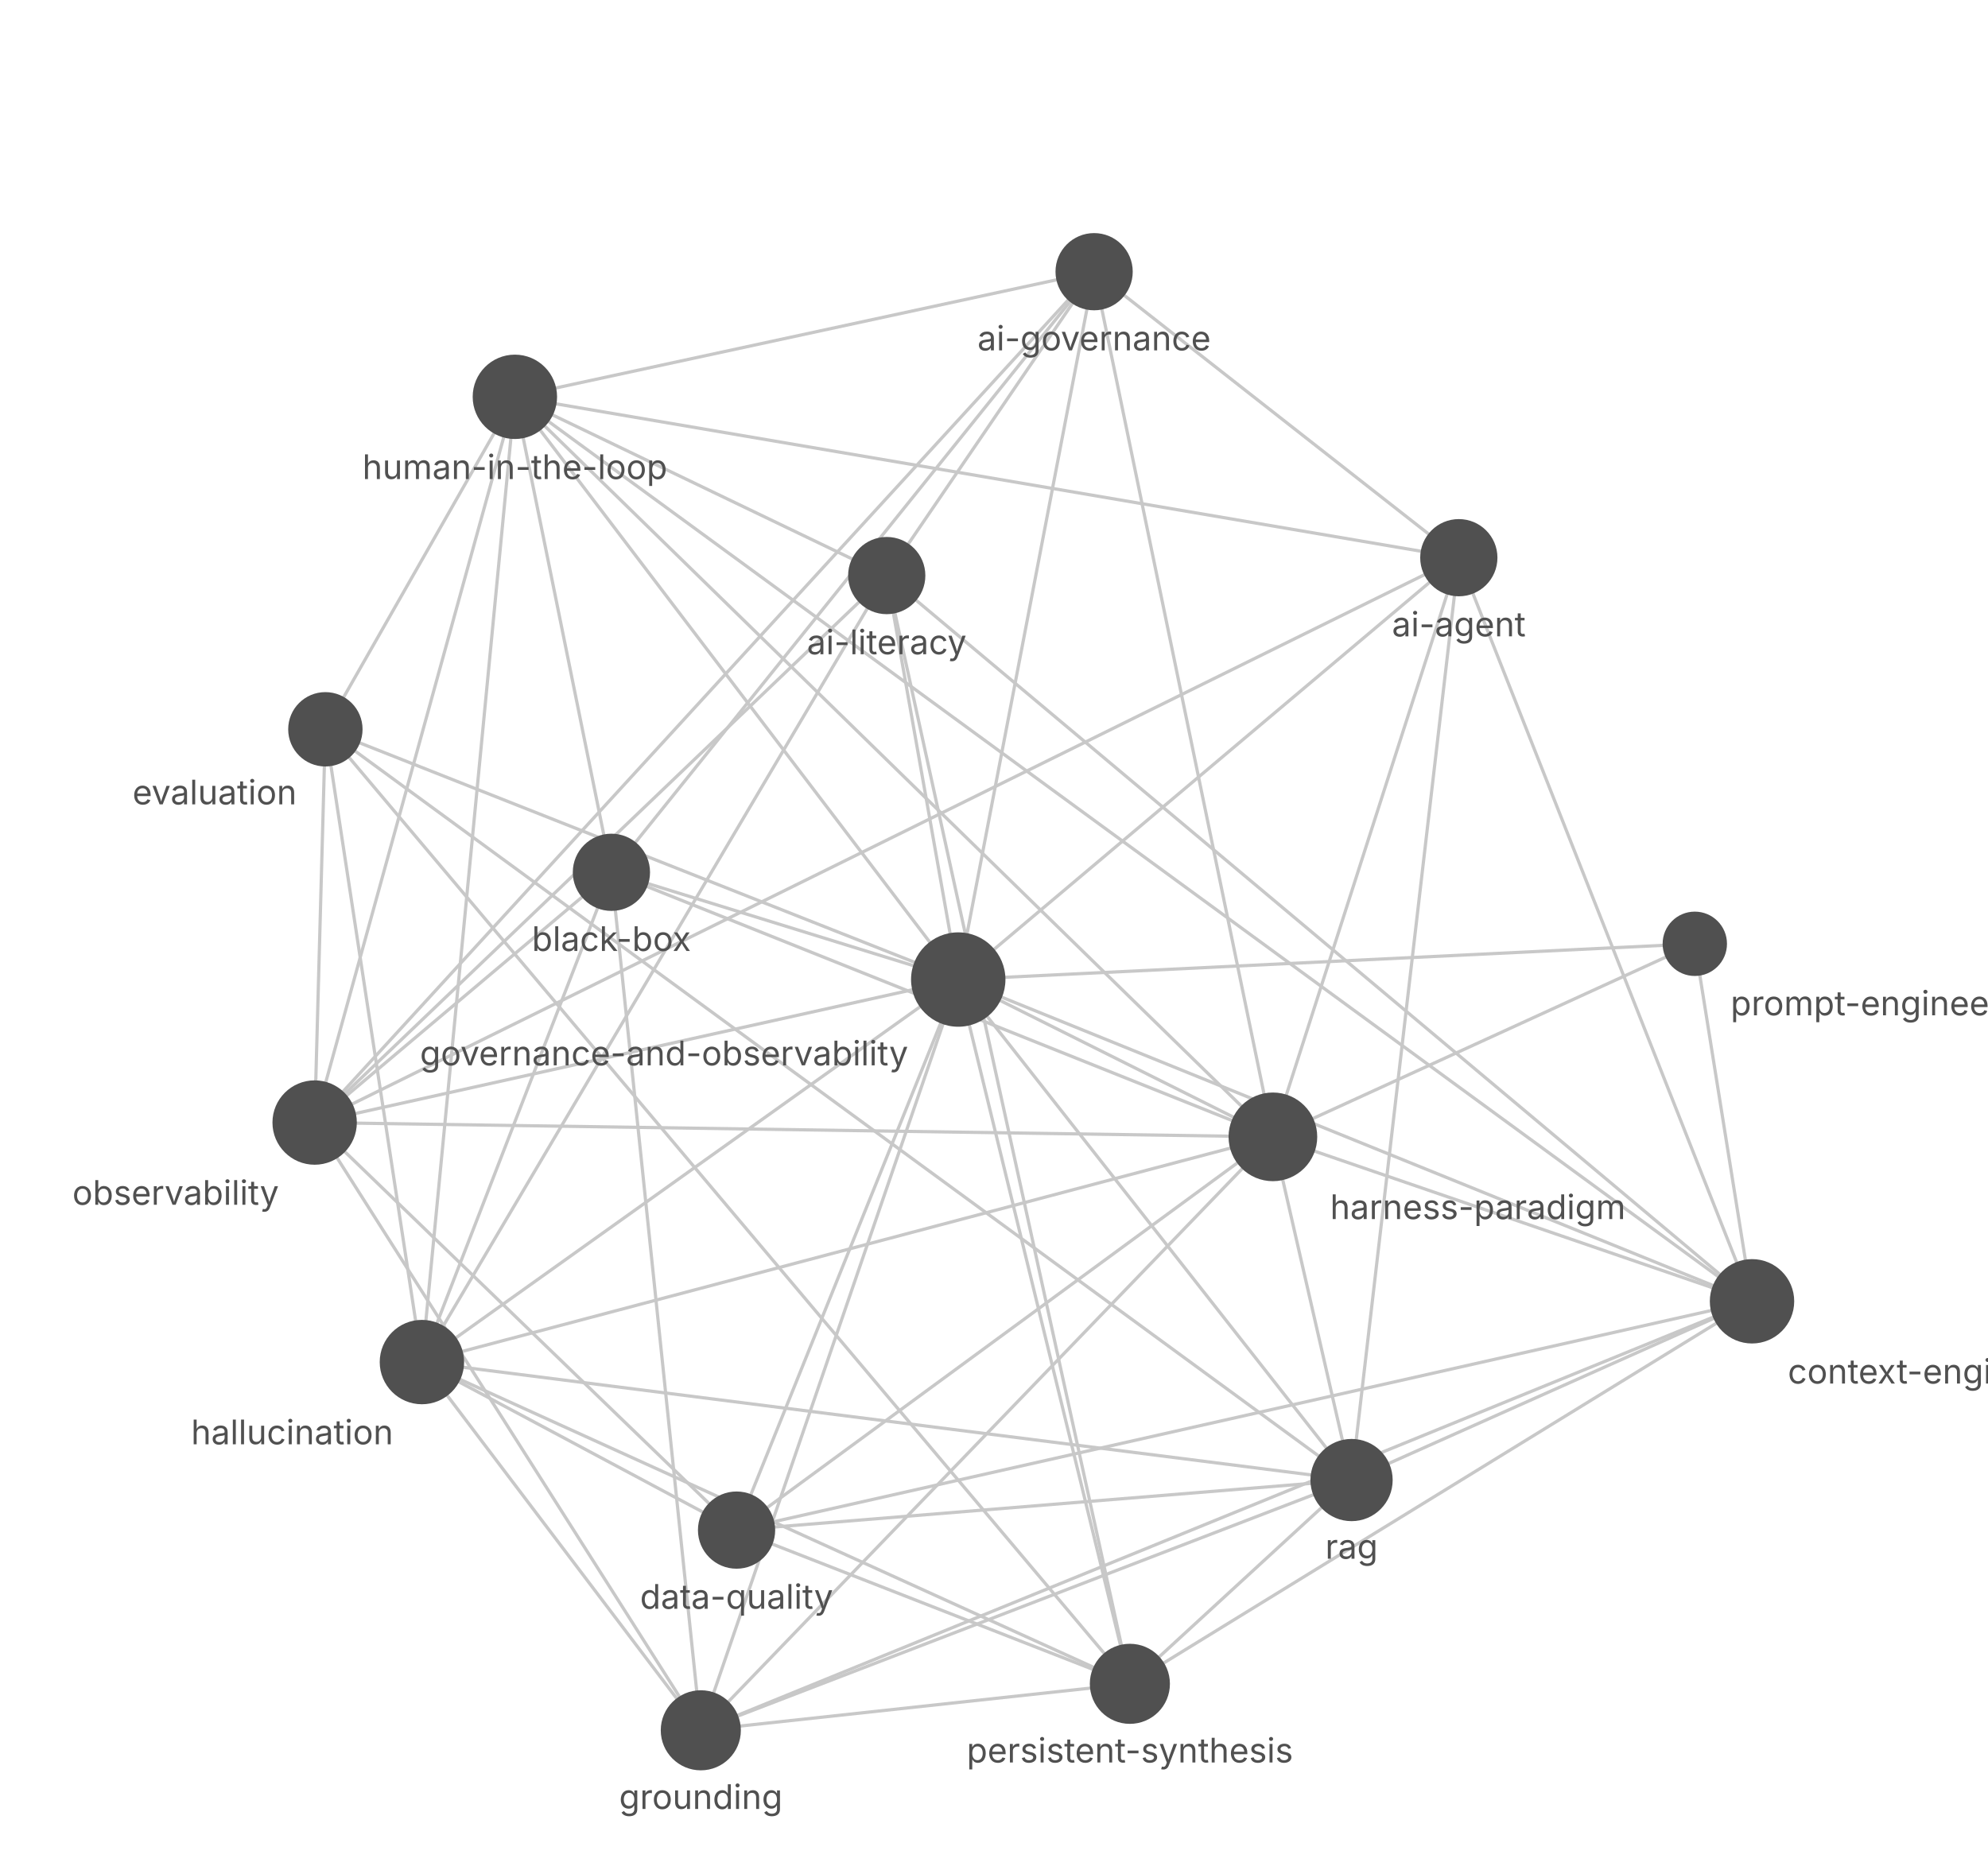
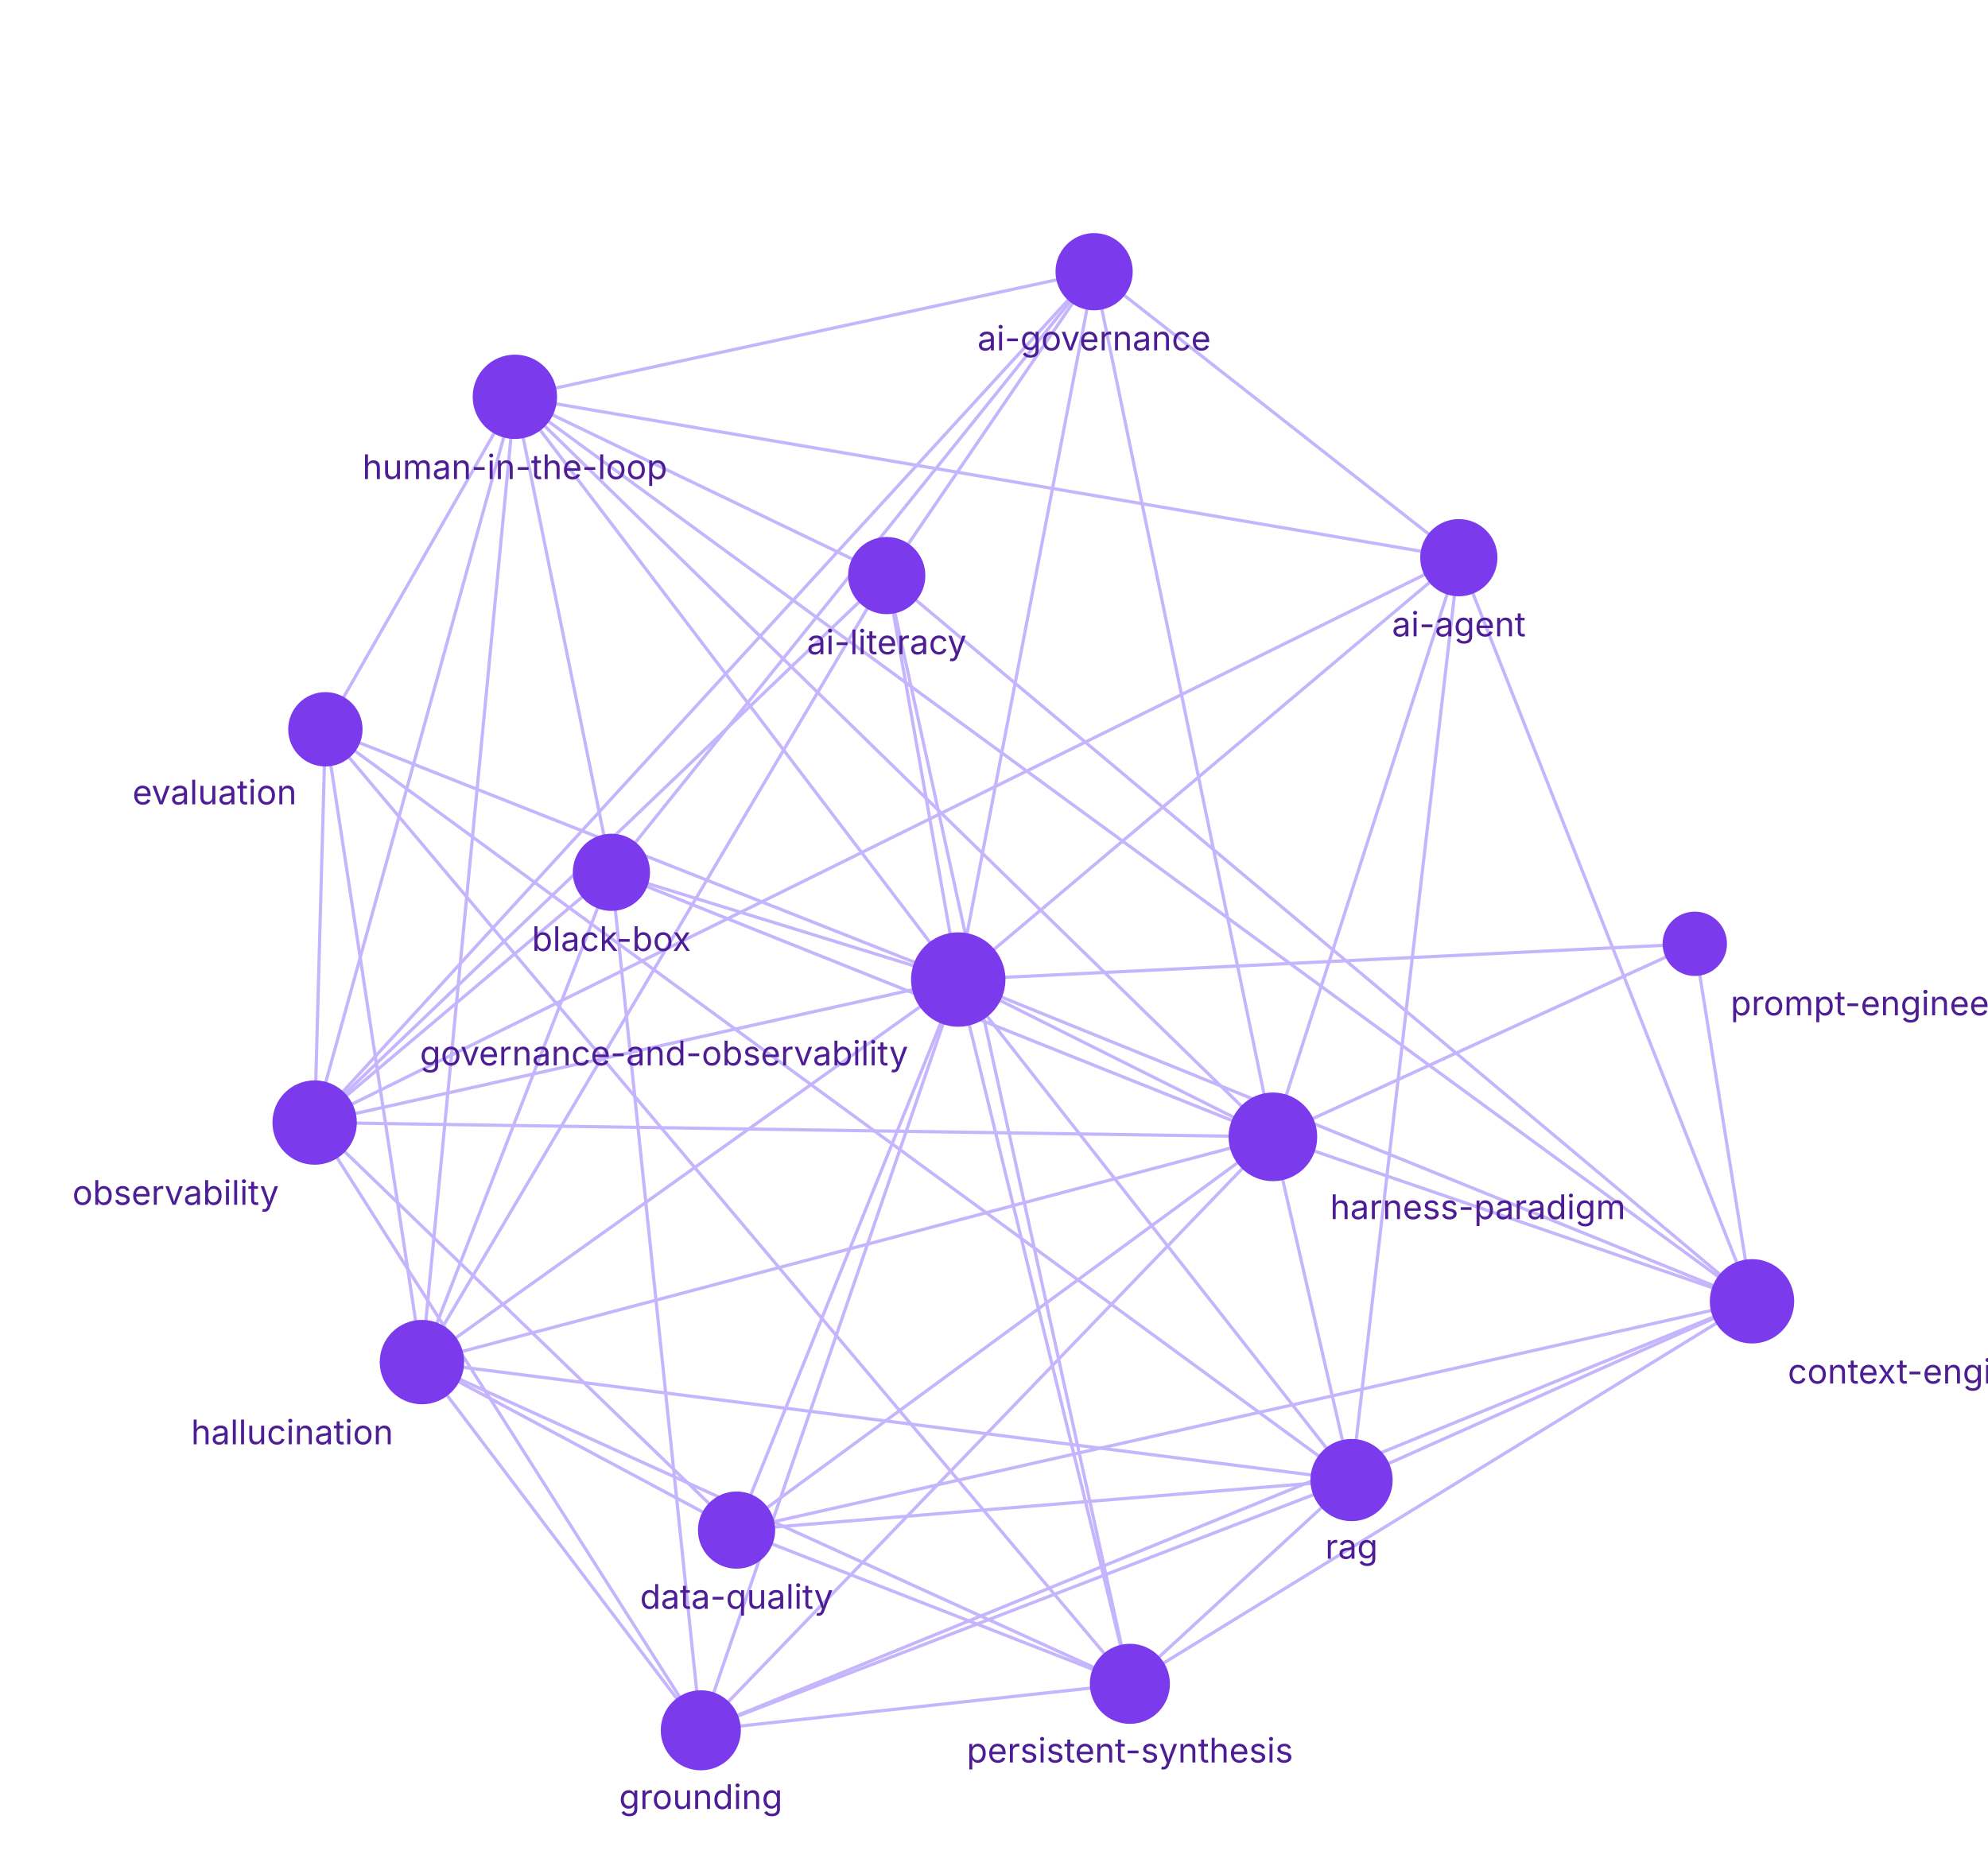
<svg xmlns="http://www.w3.org/2000/svg" viewBox="0 0 556 524" width="440">
  <style>
-     line { stroke: #c8c8c8; stroke-width: 0.9; }
-     circle { fill: #505050; }
-     text { font-family: -apple-system, BlinkMacSystemFont, "Segoe UI", sans-serif; font-size: 9.5px; fill: #505050; }
+     line { stroke: #C4B5FD; stroke-width: 0.9; }
+     circle { fill: #7C3AED; }
+     text { font-family: -apple-system, BlinkMacSystemFont, "Segoe UI", sans-serif; font-size: 9.5px; fill: #4C1D95; }
    @media (prefers-color-scheme: dark) {
-       line { stroke: #4a4a4a; }
-       circle { fill: #999; }
-       text { fill: #aaa; }
+       line { stroke: #5B21B6; }
+       circle { fill: #7C3AED; }
+       text { fill: #DDD6FE; }
    }
  </style>
  <g>
    <line x1="408" y1="156" x2="306" y2="76" />
    <line x1="408" y1="156" x2="490" y2="364" />
    <line x1="408" y1="156" x2="268" y2="274" />
    <line x1="408" y1="156" x2="356" y2="318" />
    <line x1="408" y1="156" x2="144" y2="111" />
    <line x1="408" y1="156" x2="88" y2="314" />
    <line x1="408" y1="156" x2="378" y2="414" />
    <line x1="306" y1="76" x2="248" y2="161" />
    <line x1="306" y1="76" x2="171" y2="244" />
    <line x1="306" y1="76" x2="268" y2="274" />
    <line x1="306" y1="76" x2="356" y2="318" />
    <line x1="306" y1="76" x2="144" y2="111" />
    <line x1="306" y1="76" x2="88" y2="314" />
    <line x1="248" y1="161" x2="490" y2="364" />
    <line x1="248" y1="161" x2="268" y2="274" />
    <line x1="248" y1="161" x2="118" y2="381" />
    <line x1="248" y1="161" x2="144" y2="111" />
    <line x1="248" y1="161" x2="88" y2="314" />
    <line x1="248" y1="161" x2="316" y2="471" />
    <line x1="171" y1="244" x2="268" y2="274" />
    <line x1="171" y1="244" x2="196" y2="484" />
    <line x1="171" y1="244" x2="118" y2="381" />
    <line x1="171" y1="244" x2="356" y2="318" />
    <line x1="171" y1="244" x2="144" y2="111" />
    <line x1="171" y1="244" x2="88" y2="314" />
    <line x1="490" y1="364" x2="206" y2="428" />
    <line x1="490" y1="364" x2="268" y2="274" />
    <line x1="490" y1="364" x2="196" y2="484" />
    <line x1="490" y1="364" x2="356" y2="318" />
    <line x1="490" y1="364" x2="144" y2="111" />
    <line x1="490" y1="364" x2="316" y2="471" />
    <line x1="490" y1="364" x2="474" y2="264" />
    <line x1="490" y1="364" x2="378" y2="414" />
    <line x1="206" y1="428" x2="268" y2="274" />
    <line x1="206" y1="428" x2="118" y2="381" />
    <line x1="206" y1="428" x2="356" y2="318" />
    <line x1="206" y1="428" x2="88" y2="314" />
    <line x1="206" y1="428" x2="316" y2="471" />
    <line x1="206" y1="428" x2="378" y2="414" />
    <line x1="91" y1="204" x2="268" y2="274" />
    <line x1="91" y1="204" x2="118" y2="381" />
    <line x1="91" y1="204" x2="144" y2="111" />
    <line x1="91" y1="204" x2="88" y2="314" />
    <line x1="91" y1="204" x2="316" y2="471" />
    <line x1="91" y1="204" x2="378" y2="414" />
    <line x1="268" y1="274" x2="196" y2="484" />
    <line x1="268" y1="274" x2="118" y2="381" />
    <line x1="268" y1="274" x2="356" y2="318" />
    <line x1="268" y1="274" x2="144" y2="111" />
    <line x1="268" y1="274" x2="88" y2="314" />
    <line x1="268" y1="274" x2="316" y2="471" />
    <line x1="268" y1="274" x2="474" y2="264" />
    <line x1="268" y1="274" x2="378" y2="414" />
    <line x1="196" y1="484" x2="118" y2="381" />
    <line x1="196" y1="484" x2="356" y2="318" />
    <line x1="196" y1="484" x2="88" y2="314" />
    <line x1="196" y1="484" x2="316" y2="471" />
    <line x1="196" y1="484" x2="378" y2="414" />
    <line x1="118" y1="381" x2="356" y2="318" />
    <line x1="118" y1="381" x2="144" y2="111" />
    <line x1="118" y1="381" x2="316" y2="471" />
    <line x1="118" y1="381" x2="378" y2="414" />
    <line x1="356" y1="318" x2="144" y2="111" />
    <line x1="356" y1="318" x2="88" y2="314" />
    <line x1="356" y1="318" x2="474" y2="264" />
    <line x1="356" y1="318" x2="378" y2="414" />
    <line x1="144" y1="111" x2="88" y2="314" />
    <line x1="316" y1="471" x2="378" y2="414" />
  </g>
  <g>
    <circle cx="306" cy="76" r="10.8" />
    <circle cx="144" cy="111" r="11.8" />
    <circle cx="248" cy="161" r="10.8" />
    <circle cx="408" cy="156" r="10.8" />
    <circle cx="91" cy="204" r="10.4" />
    <circle cx="171" cy="244" r="10.8" />
    <circle cx="268" cy="274" r="13.2" />
    <circle cx="88" cy="314" r="11.8" />
    <circle cx="356" cy="318" r="12.4" />
    <circle cx="474" cy="264" r="9.0" />
    <circle cx="118" cy="381" r="11.8" />
    <circle cx="490" cy="364" r="11.8" />
    <circle cx="206" cy="428" r="10.8" />
    <circle cx="378" cy="414" r="11.5" />
    <circle cx="196" cy="484" r="11.2" />
    <circle cx="316" cy="471" r="11.2" />
  </g>
  <g>
    <text x="306" y="98" text-anchor="middle">ai-governance</text>
    <text x="144" y="134" text-anchor="middle">human-in-the-loop</text>
    <text x="248" y="183" text-anchor="middle">ai-literacy</text>
    <text x="408" y="178" text-anchor="middle">ai-agent</text>
    <text x="83" y="225" text-anchor="end">evaluation</text>
    <text x="171" y="266" text-anchor="middle">black-box</text>
    <text x="254" y="298" text-anchor="end">governance-and-observability</text>
    <text x="78" y="337" text-anchor="end">observability</text>
    <text x="372" y="341" text-anchor="start">harness-paradigm</text>
    <text x="484" y="284" text-anchor="start">prompt-engineering</text>
    <text x="110" y="404" text-anchor="end">hallucination</text>
    <text x="500" y="387" text-anchor="start">context-engineering</text>
    <text x="206" y="450" text-anchor="middle">data-quality</text>
    <text x="378" y="436" text-anchor="middle">rag</text>
    <text x="196" y="506" text-anchor="middle">grounding</text>
    <text x="316" y="493" text-anchor="middle">persistent-synthesis</text>
  </g>
</svg>
